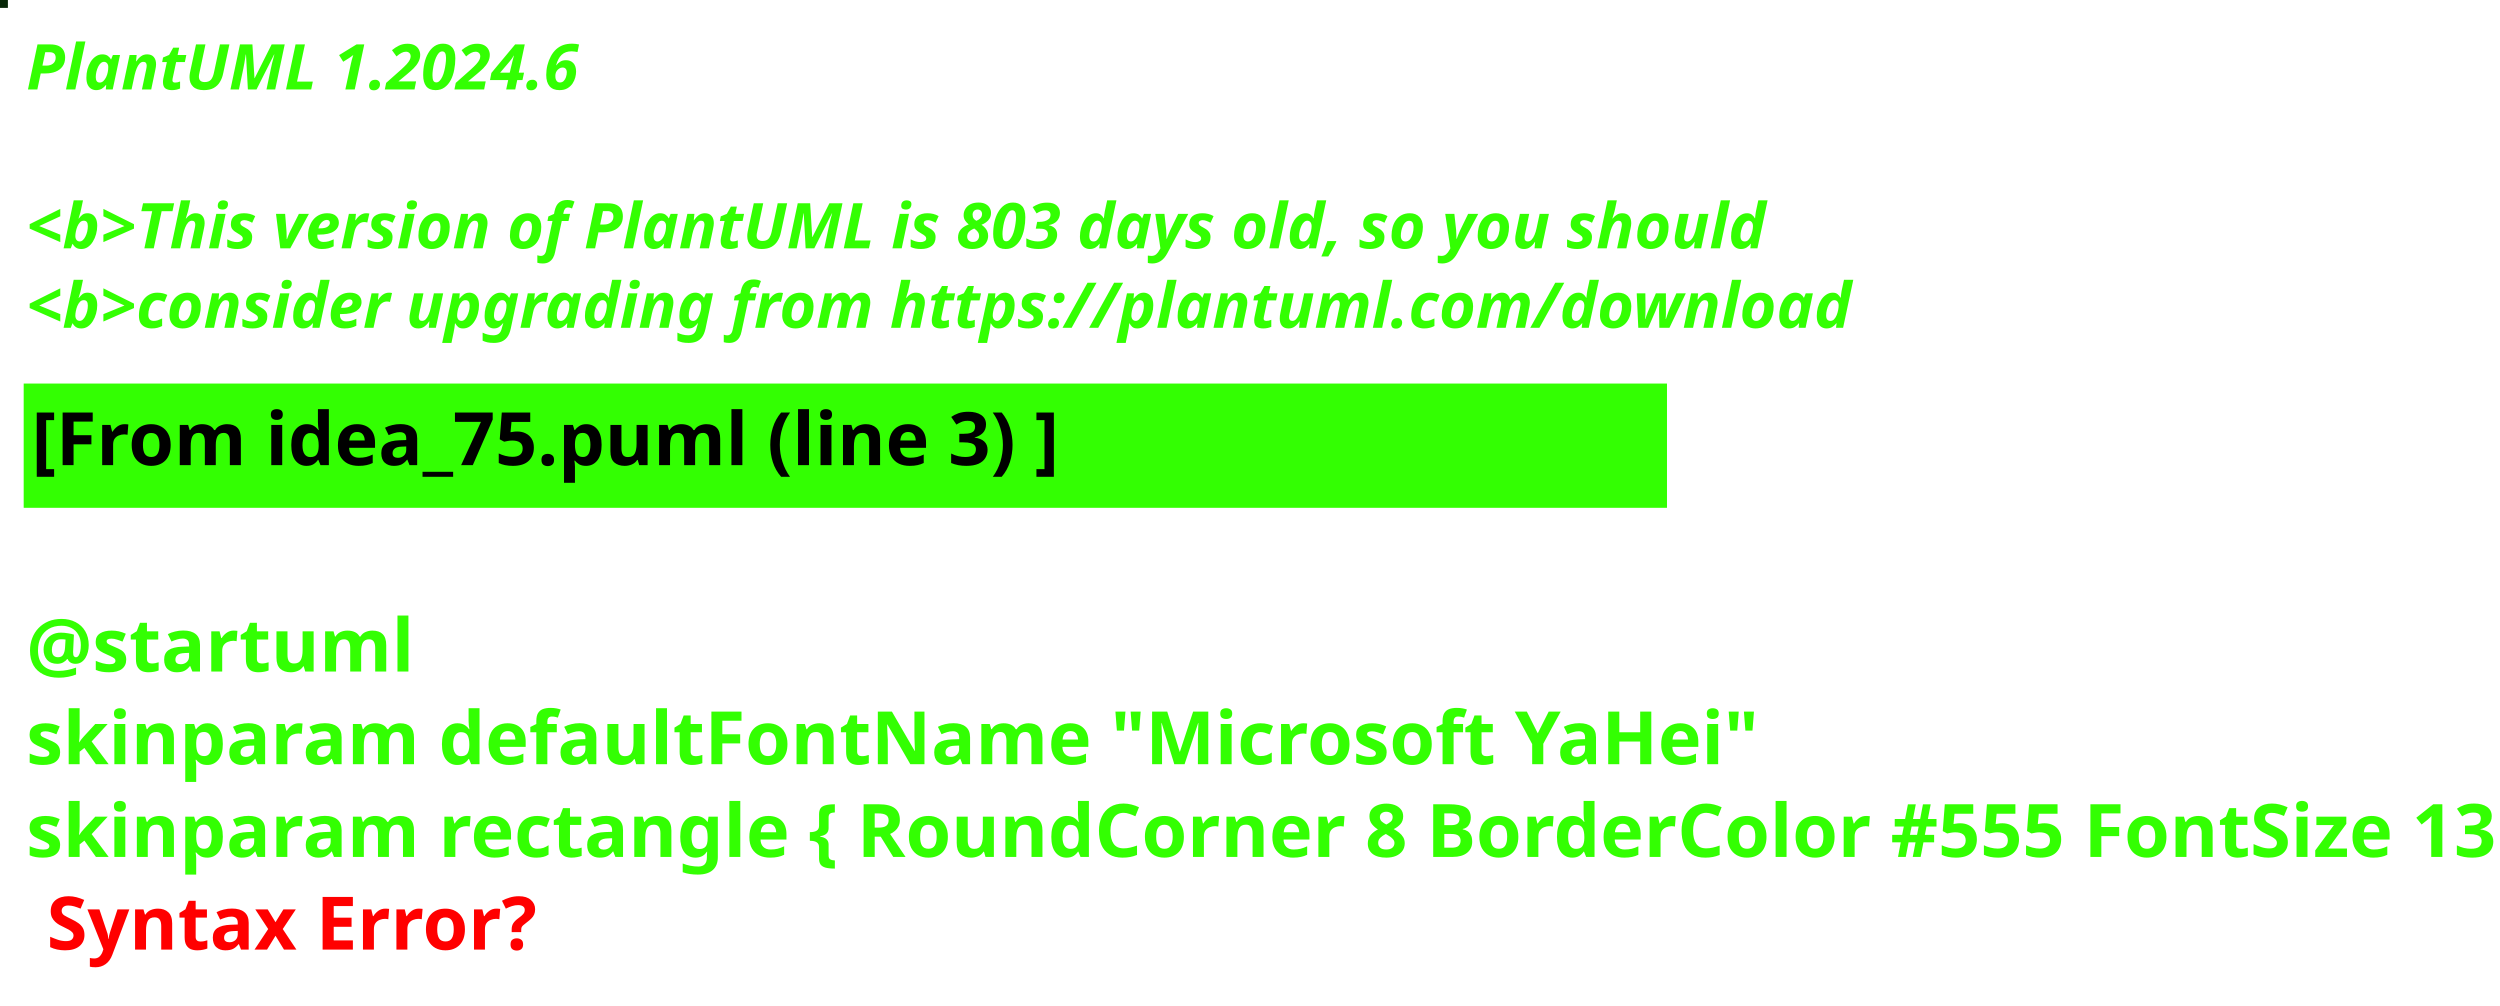
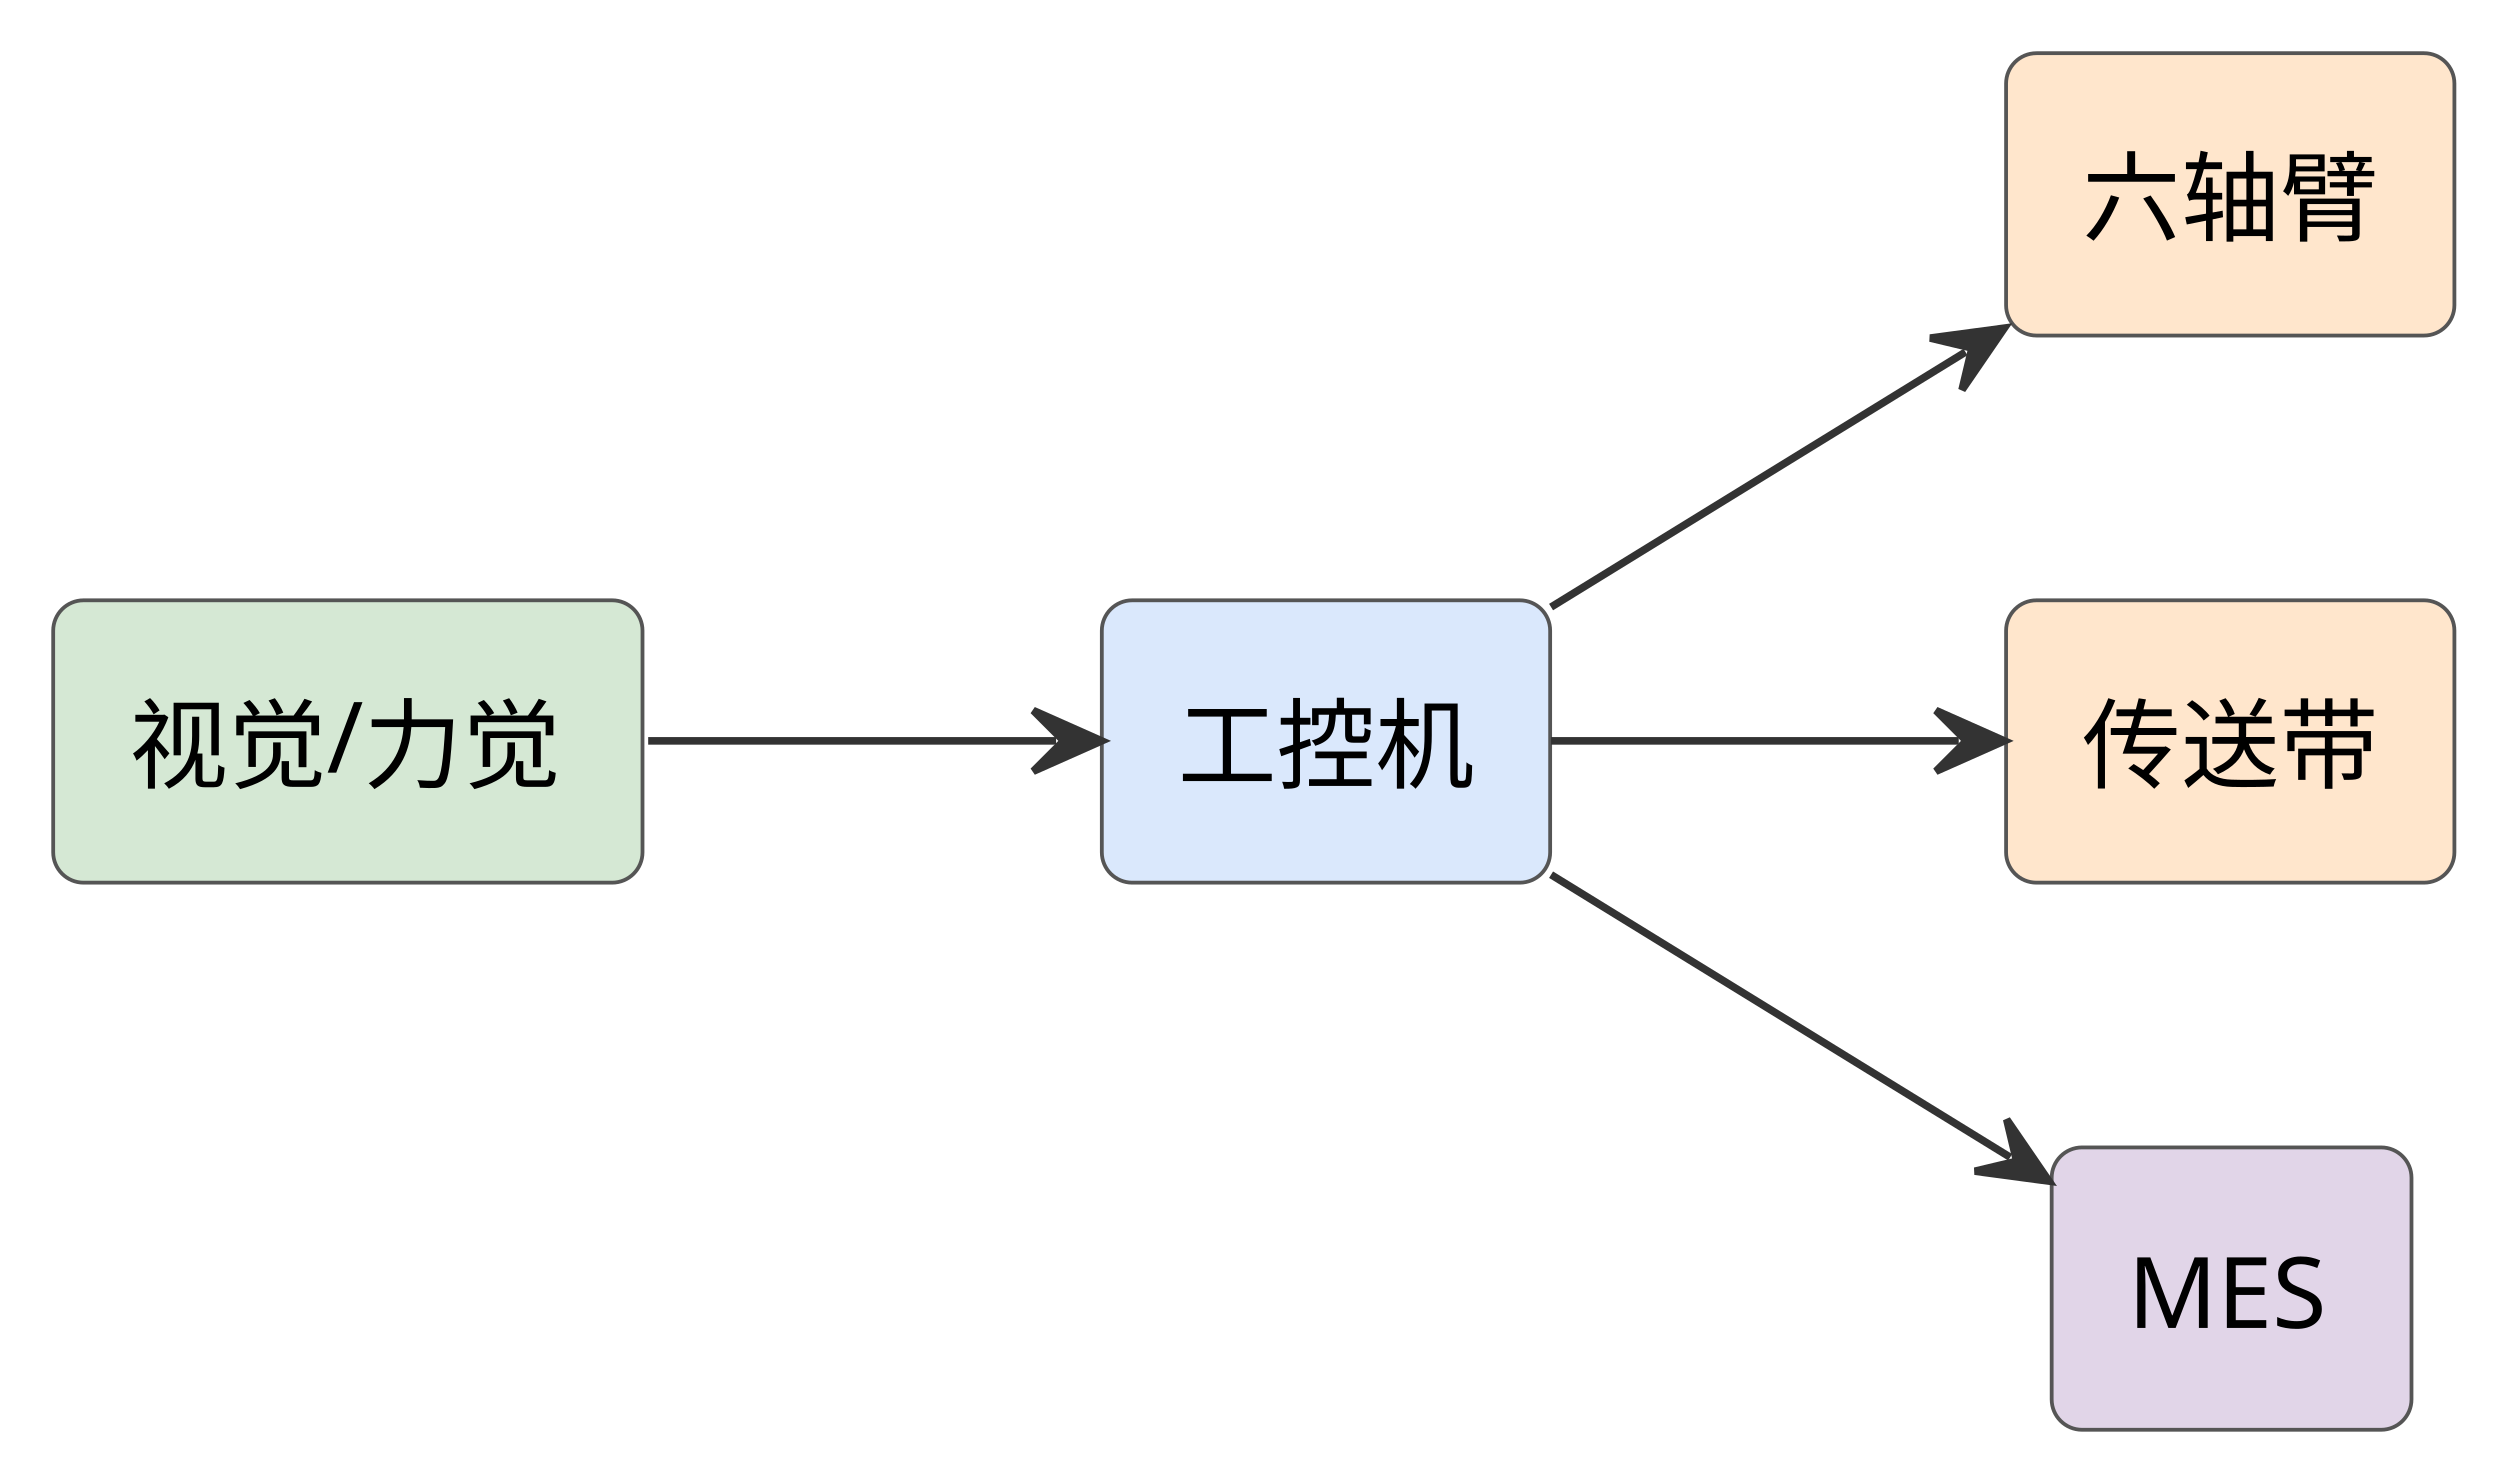
- <svg xmlns="http://www.w3.org/2000/svg" contentStyleType="text/css" height="191px" preserveAspectRatio="none" style="width:475px;height:191px;background:#000000;" version="1.1" viewBox="0 0 475 191" width="475px" zoomAndPan="magnify">
+ <svg xmlns="http://www.w3.org/2000/svg" contentStyleType="text/css" height="194px" preserveAspectRatio="none" style="width:329px;height:194px;background:#FFFFFF;" version="1.1" viewBox="0 0 329 194" width="329px" zoomAndPan="magnify">
  <defs />
  <g>
-     <rect fill="#072707" height="1" style="stroke:#072707;stroke-width:1.0;" width="1" x="0" y="0" />
-     <text fill="#33FF02" font-family="sans-serif" font-size="12" font-style="italic" font-weight="bold" lengthAdjust="spacing" textLength="105.375" x="5" y="17">PlantUML 1.2024.6</text>
-     <text fill="#33FF02" font-family="sans-serif" font-size="12" font-style="italic" font-weight="bold" lengthAdjust="spacing" textLength="3.334" x="5" y="32.094"> </text>
-     <text fill="#33FF02" font-family="sans-serif" font-size="12" font-style="italic" font-weight="bold" lengthAdjust="spacing" textLength="342.07" x="5" y="47.188">&lt;b&gt;This version of PlantUML is 803 days old, so you should</text>
-     <text fill="#33FF02" font-family="sans-serif" font-size="12" font-style="italic" font-weight="bold" lengthAdjust="spacing" textLength="344.01" x="5" y="62.281">&lt;b&gt;consider upgrading from https://plantuml.com/download</text>
-     <rect fill="#33FF02" height="22.609" style="stroke:#33FF02;stroke-width:1.0;" width="311.227" x="5" y="73.375" />
-     <text fill="#000000" font-family="sans-serif" font-size="14" font-weight="bold" lengthAdjust="spacing" textLength="189.814" x="6" y="88.375">[From idea_75.puml (line 3) ]</text>
-     <text fill="#33FF02" font-family="sans-serif" font-size="14" font-weight="bold" lengthAdjust="spacing" textLength="3.89" x="5" y="109.984"> </text>
-     <text fill="#33FF02" font-family="sans-serif" font-size="14" font-weight="bold" lengthAdjust="spacing" textLength="68.886" x="5" y="127.594">@startuml</text>
-     <text fill="#33FF02" font-family="sans-serif" font-size="14" font-weight="bold" lengthAdjust="spacing" textLength="311.227" x="5" y="145.203">skinparam defaultFontName "Microsoft YaHei"</text>
-     <text fill="#33FF02" font-family="sans-serif" font-size="14" font-weight="bold" lengthAdjust="spacing" text-decoration="wavy underline" textLength="463.682" x="5" y="162.812">skinparam rectangle { RoundCorner 8 BorderColor #555 FontSize 13 }</text>
-     <text fill="#FF0000" font-family="sans-serif" font-size="14" font-weight="bold" lengthAdjust="spacing" textLength="92.586" x="8.89" y="180.422">Syntax Error?</text>
+     <g id="elem_cam">
+       <rect fill="#D5E8D4" height="37.158" rx="4" ry="4" style="stroke:#555555;stroke-width:0.5;" width="77.554" x="7" y="79" />
+       <text fill="#000000" font-family="Microsoft YaHei" font-size="13" lengthAdjust="spacing" textLength="57.554" x="17" y="102.755">视觉/力觉</text>
+     </g>
+     <g id="elem_pc">
+       <rect fill="#DAE8FC" height="37.158" rx="4" ry="4" style="stroke:#555555;stroke-width:0.5;" width="59" x="145" y="79" />
+       <text fill="#000000" font-family="Microsoft YaHei" font-size="13" lengthAdjust="spacing" textLength="39" x="155" y="102.755">工控机</text>
+     </g>
+     <g id="elem_arm">
+       <rect fill="#FFE6CC" height="37.158" rx="4" ry="4" style="stroke:#555555;stroke-width:0.5;" width="59" x="264" y="7" />
+       <text fill="#000000" font-family="Microsoft YaHei" font-size="13" lengthAdjust="spacing" textLength="39" x="274" y="30.755">六轴臂</text>
+     </g>
+     <g id="elem_conv">
+       <rect fill="#FFE6CC" height="37.158" rx="4" ry="4" style="stroke:#555555;stroke-width:0.5;" width="59" x="264" y="79" />
+       <text fill="#000000" font-family="Microsoft YaHei" font-size="13" lengthAdjust="spacing" textLength="39" x="274" y="102.755">传送带</text>
+     </g>
+     <g id="elem_mes">
+       <rect fill="#E1D5E8" height="37.158" rx="4" ry="4" style="stroke:#555555;stroke-width:0.5;" width="47.352" x="270" y="151" />
+       <text fill="#000000" font-family="Microsoft YaHei" font-size="13" lengthAdjust="spacing" textLength="27.352" x="280" y="174.755">MES</text>
+     </g>
+     <g id="link_cam_pc">
+       <path d="M85.3,97.5 C104.5,97.5 121.35,97.5 138.98,97.5 " fill="none" id="cam-to-pc" style="stroke:#333333;stroke-width:1.0;" />
+       <polygon fill="#333333" points="144.98,97.5,135.98,93.5,139.98,97.5,135.98,101.5,144.98,97.5" style="stroke:#333333;stroke-width:1.0;" />
+     </g>
+     <g id="link_pc_arm">
+       <path d="M204.12,79.89 C222.25,68.73 240.51,57.495 258.66,46.325 " fill="none" id="pc-to-arm" style="stroke:#333333;stroke-width:1.0;" />
+       <polygon fill="#333333" points="263.77,43.18,254.009,44.49,259.512,45.801,258.202,51.304,263.77,43.18" style="stroke:#333333;stroke-width:1.0;" />
+     </g>
+     <g id="link_pc_conv">
+       <path d="M204.12,97.5 C222.25,97.5 239.62,97.5 257.77,97.5 " fill="none" id="pc-to-conv" style="stroke:#333333;stroke-width:1.0;" />
+       <polygon fill="#333333" points="263.77,97.5,254.77,93.5,258.77,97.5,254.77,101.5,263.77,97.5" style="stroke:#333333;stroke-width:1.0;" />
+     </g>
+     <g id="link_pc_mes">
+       <path d="M204.12,115.11 C224.28,127.52 245.8,140.766 264.54,152.296 " fill="none" id="pc-to-mes" style="stroke:#333333;stroke-width:1.0;" />
+       <polygon fill="#333333" points="269.65,155.44,264.081,147.317,265.392,152.82,259.889,154.131,269.65,155.44" style="stroke:#333333;stroke-width:1.0;" />
+     </g>
  </g>
</svg>
